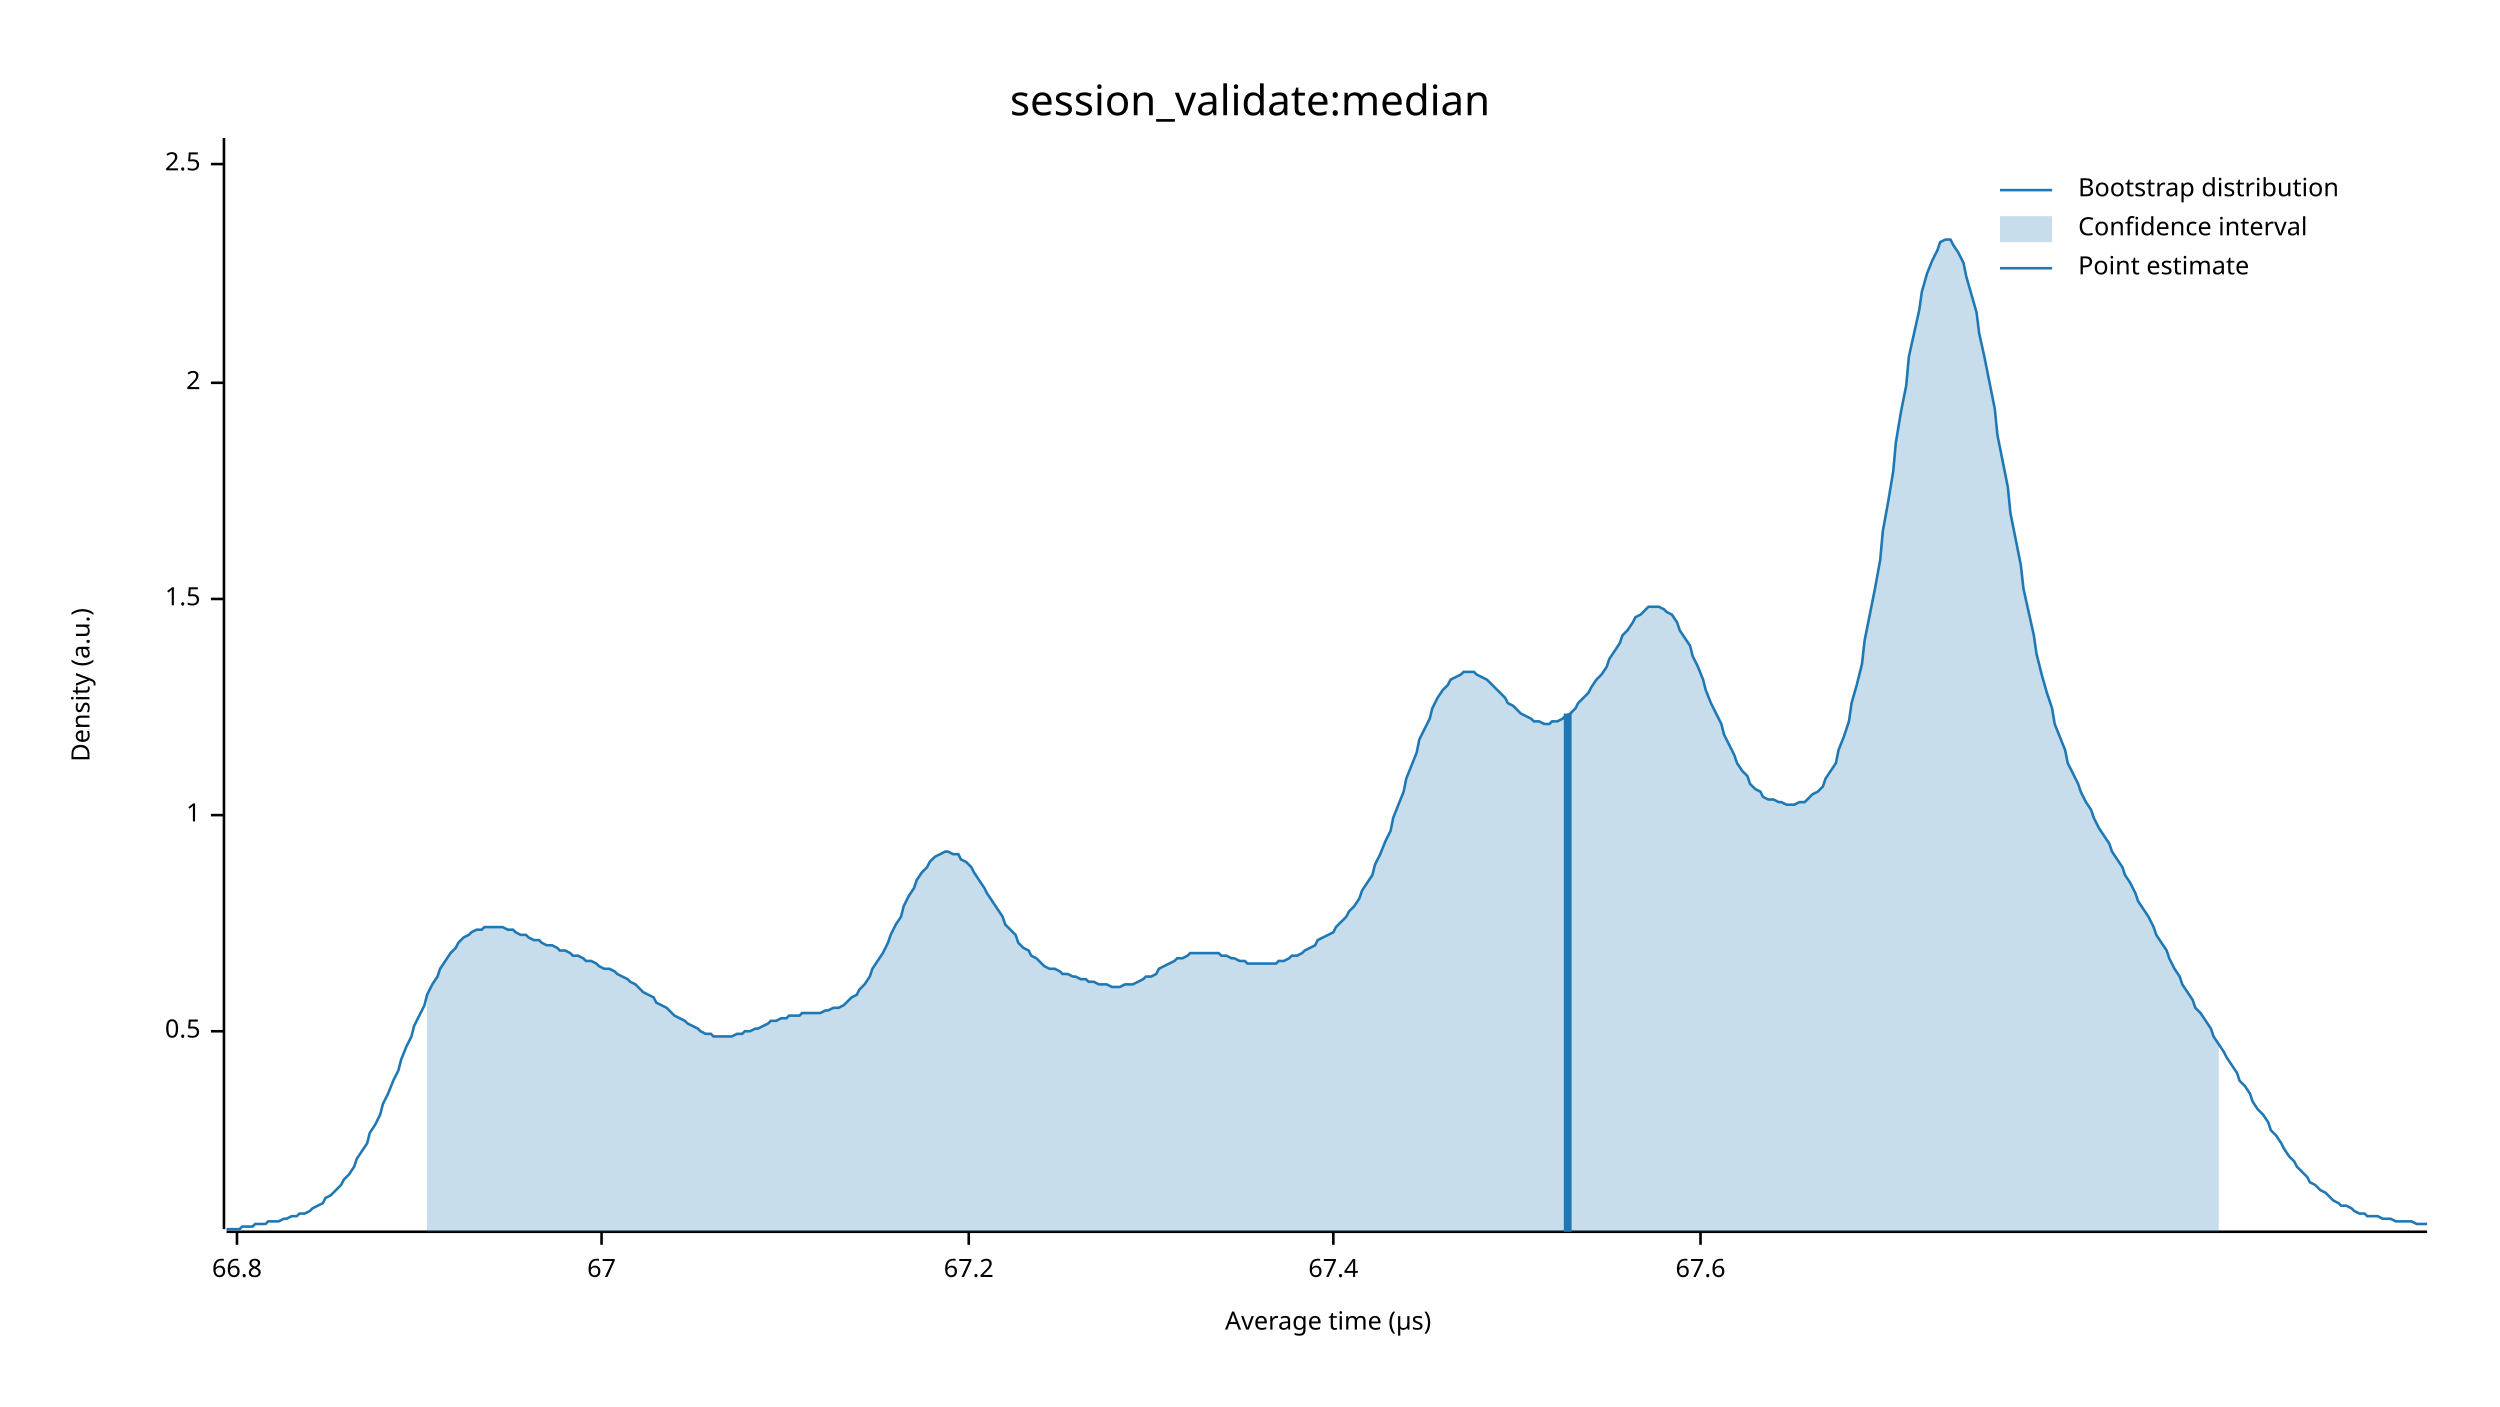
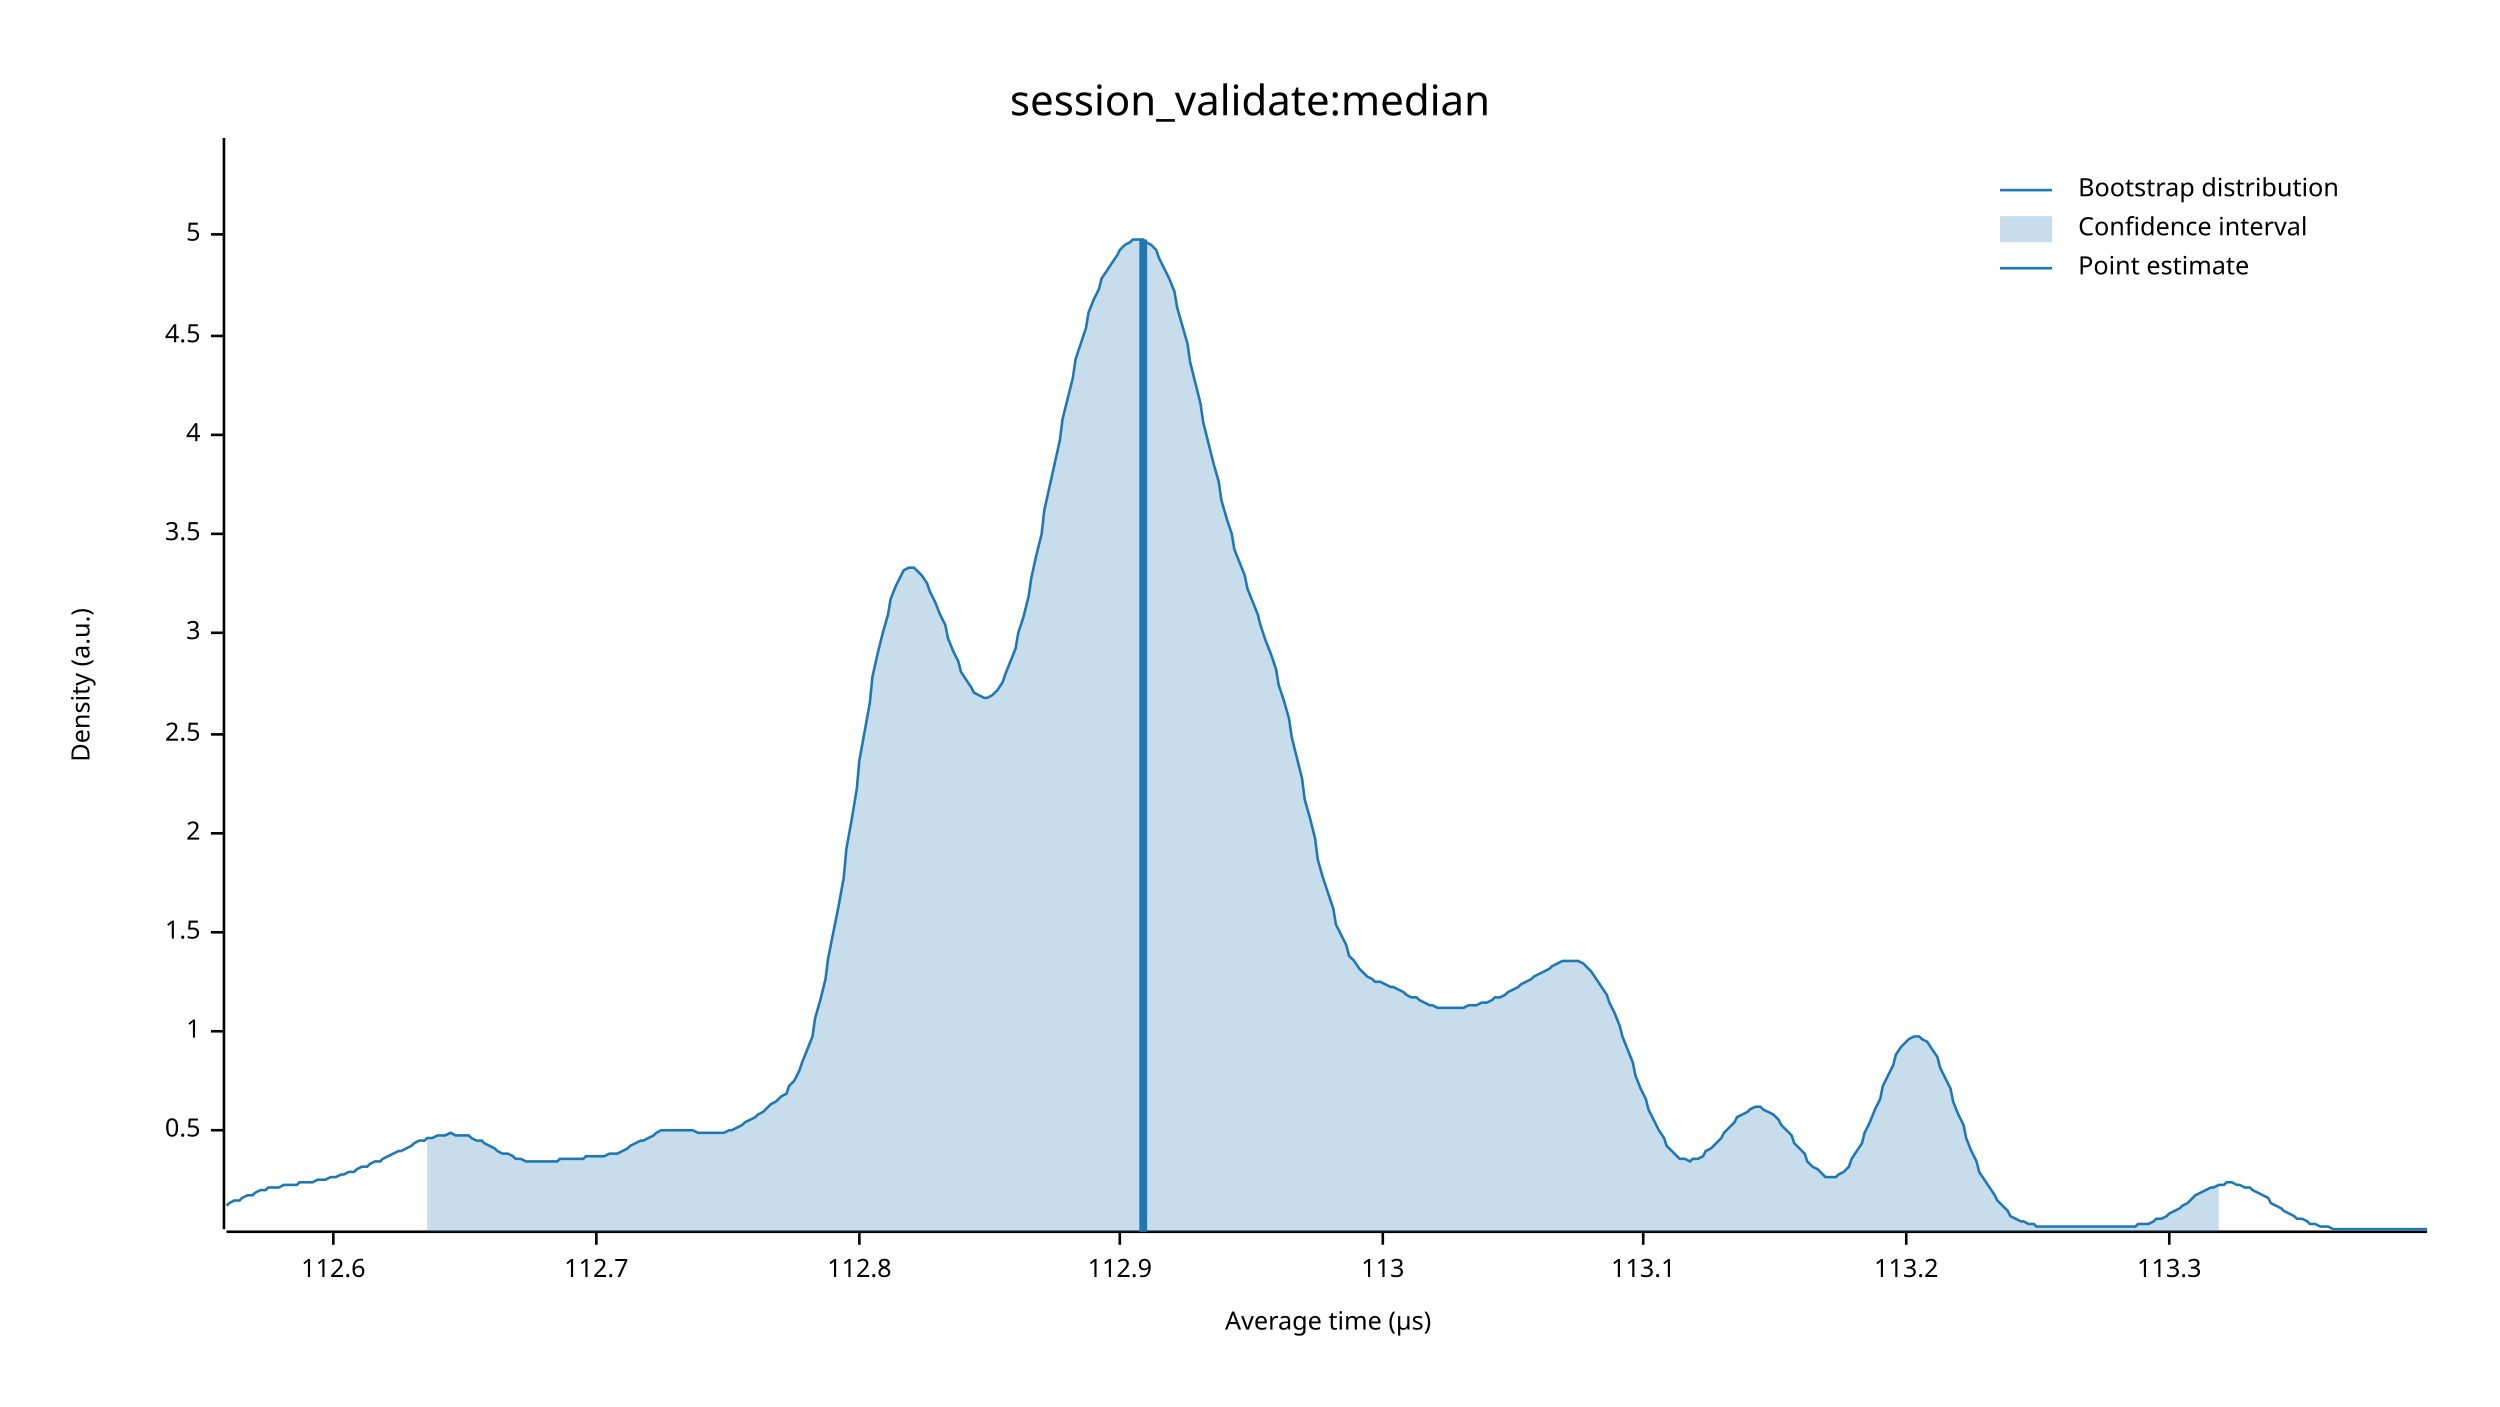
<svg xmlns="http://www.w3.org/2000/svg" width="960" height="540" viewBox="0 0 960 540">
  <text x="480" y="32" dy="0.76em" text-anchor="middle" font-family="sans-serif" font-size="16.129" opacity="1" fill="#000000">
session_validate:median
</text>
  <text x="27" y="263" dy="0.76em" text-anchor="middle" font-family="sans-serif" font-size="9.677" opacity="1" fill="#000000" transform="rotate(270, 27, 263)">
Density (a.u.)
</text>
  <text x="510" y="513" dy="-0.5ex" text-anchor="middle" font-family="sans-serif" font-size="9.677" opacity="1" fill="#000000">
Average time (µs)
</text>
  <polyline fill="none" opacity="1" stroke="#000000" stroke-width="1" points="86,53 86,472 " />
-   <text x="77" y="396" dy="0.5ex" text-anchor="end" font-family="sans-serif" font-size="9.677" opacity="1" fill="#000000">
+   <text x="77" y="434" dy="0.5ex" text-anchor="end" font-family="sans-serif" font-size="9.677" opacity="1" fill="#000000">
0.5
</text>
-   <polyline fill="none" opacity="1" stroke="#000000" stroke-width="1" points="81,396 86,396 " />
-   <text x="77" y="313" dy="0.5ex" text-anchor="end" font-family="sans-serif" font-size="9.677" opacity="1" fill="#000000">
+   <polyline fill="none" opacity="1" stroke="#000000" stroke-width="1" points="81,434 86,434 " />
+   <text x="77" y="396" dy="0.5ex" text-anchor="end" font-family="sans-serif" font-size="9.677" opacity="1" fill="#000000">
1
</text>
-   <polyline fill="none" opacity="1" stroke="#000000" stroke-width="1" points="81,313 86,313 " />
-   <text x="77" y="230" dy="0.5ex" text-anchor="end" font-family="sans-serif" font-size="9.677" opacity="1" fill="#000000">
+   <polyline fill="none" opacity="1" stroke="#000000" stroke-width="1" points="81,396 86,396 " />
+   <text x="77" y="358" dy="0.5ex" text-anchor="end" font-family="sans-serif" font-size="9.677" opacity="1" fill="#000000">
1.5
</text>
-   <polyline fill="none" opacity="1" stroke="#000000" stroke-width="1" points="81,230 86,230 " />
-   <text x="77" y="147" dy="0.5ex" text-anchor="end" font-family="sans-serif" font-size="9.677" opacity="1" fill="#000000">
+   <polyline fill="none" opacity="1" stroke="#000000" stroke-width="1" points="81,358 86,358 " />
+   <text x="77" y="320" dy="0.5ex" text-anchor="end" font-family="sans-serif" font-size="9.677" opacity="1" fill="#000000">
2
</text>
-   <polyline fill="none" opacity="1" stroke="#000000" stroke-width="1" points="81,147 86,147 " />
-   <text x="77" y="63" dy="0.5ex" text-anchor="end" font-family="sans-serif" font-size="9.677" opacity="1" fill="#000000">
+   <polyline fill="none" opacity="1" stroke="#000000" stroke-width="1" points="81,320 86,320 " />
+   <text x="77" y="282" dy="0.5ex" text-anchor="end" font-family="sans-serif" font-size="9.677" opacity="1" fill="#000000">
2.5
</text>
-   <polyline fill="none" opacity="1" stroke="#000000" stroke-width="1" points="81,63 86,63 " />
+   <polyline fill="none" opacity="1" stroke="#000000" stroke-width="1" points="81,282 86,282 " />
+   <text x="77" y="243" dy="0.5ex" text-anchor="end" font-family="sans-serif" font-size="9.677" opacity="1" fill="#000000">
+ 3
+ </text>
+   <polyline fill="none" opacity="1" stroke="#000000" stroke-width="1" points="81,243 86,243 " />
+   <text x="77" y="205" dy="0.5ex" text-anchor="end" font-family="sans-serif" font-size="9.677" opacity="1" fill="#000000">
+ 3.5
+ </text>
+   <polyline fill="none" opacity="1" stroke="#000000" stroke-width="1" points="81,205 86,205 " />
+   <text x="77" y="167" dy="0.5ex" text-anchor="end" font-family="sans-serif" font-size="9.677" opacity="1" fill="#000000">
+ 4
+ </text>
+   <polyline fill="none" opacity="1" stroke="#000000" stroke-width="1" points="81,167 86,167 " />
+   <text x="77" y="129" dy="0.5ex" text-anchor="end" font-family="sans-serif" font-size="9.677" opacity="1" fill="#000000">
+ 4.5
+ </text>
+   <polyline fill="none" opacity="1" stroke="#000000" stroke-width="1" points="81,129 86,129 " />
+   <text x="77" y="90" dy="0.5ex" text-anchor="end" font-family="sans-serif" font-size="9.677" opacity="1" fill="#000000">
+ 5
+ </text>
+   <polyline fill="none" opacity="1" stroke="#000000" stroke-width="1" points="81,90 86,90 " />
  <polyline fill="none" opacity="1" stroke="#000000" stroke-width="1" points="87,473 932,473 " />
-   <text x="91" y="483" dy="0.76em" text-anchor="middle" font-family="sans-serif" font-size="9.677" opacity="1" fill="#000000">
- 66.8
+   <text x="128" y="483" dy="0.76em" text-anchor="middle" font-family="sans-serif" font-size="9.677" opacity="1" fill="#000000">
+ 112.6
</text>
-   <polyline fill="none" opacity="1" stroke="#000000" stroke-width="1" points="91,473 91,478 " />
-   <text x="231" y="483" dy="0.76em" text-anchor="middle" font-family="sans-serif" font-size="9.677" opacity="1" fill="#000000">
- 67
+   <polyline fill="none" opacity="1" stroke="#000000" stroke-width="1" points="128,473 128,478 " />
+   <text x="229" y="483" dy="0.76em" text-anchor="middle" font-family="sans-serif" font-size="9.677" opacity="1" fill="#000000">
+ 112.7
</text>
-   <polyline fill="none" opacity="1" stroke="#000000" stroke-width="1" points="231,473 231,478 " />
-   <text x="372" y="483" dy="0.76em" text-anchor="middle" font-family="sans-serif" font-size="9.677" opacity="1" fill="#000000">
- 67.2
+   <polyline fill="none" opacity="1" stroke="#000000" stroke-width="1" points="229,473 229,478 " />
+   <text x="330" y="483" dy="0.76em" text-anchor="middle" font-family="sans-serif" font-size="9.677" opacity="1" fill="#000000">
+ 112.8
</text>
-   <polyline fill="none" opacity="1" stroke="#000000" stroke-width="1" points="372,473 372,478 " />
-   <text x="512" y="483" dy="0.76em" text-anchor="middle" font-family="sans-serif" font-size="9.677" opacity="1" fill="#000000">
- 67.4
+   <polyline fill="none" opacity="1" stroke="#000000" stroke-width="1" points="330,473 330,478 " />
+   <text x="430" y="483" dy="0.76em" text-anchor="middle" font-family="sans-serif" font-size="9.677" opacity="1" fill="#000000">
+ 112.9
</text>
-   <polyline fill="none" opacity="1" stroke="#000000" stroke-width="1" points="512,473 512,478 " />
-   <text x="653" y="483" dy="0.76em" text-anchor="middle" font-family="sans-serif" font-size="9.677" opacity="1" fill="#000000">
- 67.6
+   <polyline fill="none" opacity="1" stroke="#000000" stroke-width="1" points="430,473 430,478 " />
+   <text x="531" y="483" dy="0.76em" text-anchor="middle" font-family="sans-serif" font-size="9.677" opacity="1" fill="#000000">
+ 113
</text>
-   <polyline fill="none" opacity="1" stroke="#000000" stroke-width="1" points="653,473 653,478 " />
-   <polyline fill="none" opacity="1" stroke="#1F78B4" stroke-width="1" points="87,472 88,472 90,472 92,472 93,471 95,471 97,471 98,470 100,470 102,470 103,469 105,469 107,469 109,468 110,468 112,467 114,467 115,466 117,466 119,465 120,464 122,463 124,462 125,460 127,459 129,457 131,455 132,453 134,451 136,448 137,445 139,442 141,439 142,435 144,432 146,428 147,424 149,420 151,415 153,411 154,407 156,402 158,398 159,394 161,390 163,386 164,382 166,378 168,375 169,372 171,369 173,366 175,364 176,362 178,360 180,359 181,358 183,357 185,357 186,356 188,356 190,356 191,356 193,356 195,357 197,357 198,358 200,359 202,359 203,360 205,361 207,361 208,362 210,363 212,363 214,364 215,365 217,365 219,366 220,367 222,367 224,368 225,369 227,369 229,370 230,371 232,372 234,372 236,373 237,374 239,375 241,376 242,377 244,378 246,380 247,381 249,382 251,383 252,385 254,386 256,387 258,389 259,390 261,391 263,392 264,393 266,394 268,395 269,396 271,397 273,397 274,398 276,398 278,398 280,398 281,398 283,397 285,397 286,396 288,396 290,395 291,395 293,394 295,393 296,392 298,392 300,391 302,391 303,390 305,390 307,390 308,389 310,389 312,389 313,389 315,389 317,388 318,388 320,387 322,387 324,386 325,385 327,383 329,382 330,380 332,378 334,375 335,372 337,369 339,366 341,362 342,359 344,355 346,352 347,348 349,344 351,341 352,338 354,335 356,333 357,331 359,329 361,328 363,327 364,327 366,328 368,328 369,330 371,331 373,333 374,335 376,338 378,341 379,343 381,346 383,349 385,352 386,355 388,357 390,359 391,362 393,364 395,365 396,367 398,368 400,370 401,371 403,372 405,372 407,373 408,374 410,374 412,375 413,375 415,376 417,376 418,377 420,377 422,378 423,378 425,378 427,379 429,379 430,379 432,378 434,378 435,378 437,377 439,376 440,375 442,375 444,374 445,372 447,371 449,370 451,369 452,368 454,368 456,367 457,366 459,366 461,366 462,366 464,366 466,366 468,366 469,367 471,367 473,368 474,368 476,369 478,369 479,370 481,370 483,370 484,370 486,370 488,370 490,370 491,369 493,369 495,368 496,367 498,367 500,366 501,365 503,364 505,363 506,361 508,360 510,359 512,358 513,356 515,354 517,352 518,350 520,348 522,345 523,342 525,339 527,336 528,332 530,328 532,323 534,319 535,314 537,309 539,304 540,299 542,294 544,289 545,284 547,280 549,276 550,272 552,268 554,265 556,263 557,261 559,260 561,259 562,258 564,258 566,258 567,259 569,260 571,261 573,263 574,264 576,266 578,268 579,270 581,271 583,273 584,274 586,275 588,276 589,277 591,277 593,278 595,278 596,277 598,277 600,276 601,275 603,274 605,272 606,270 608,268 610,266 611,264 613,261 615,259 617,256 618,253 620,250 622,247 623,244 625,242 627,239 628,237 630,236 632,234 633,233 635,233 637,233 639,234 640,235 642,236 644,239 645,242 647,245 649,248 650,252 652,256 654,261 655,265 657,270 659,274 661,278 662,282 664,286 666,290 667,293 669,296 671,298 672,301 674,303 676,304 677,306 679,307 681,307 683,308 684,308 686,309 688,309 689,309 691,308 693,308 694,307 696,305 698,304 700,302 701,299 703,296 705,293 706,288 708,283 710,277 711,270 713,263 715,255 716,246 718,236 720,226 722,215 723,204 725,193 727,181 728,170 730,158 732,148 733,137 735,128 737,119 738,112 740,105 742,100 744,96 745,93 747,92 749,92 750,94 752,97 754,101 755,106 757,113 759,120 760,128 762,137 764,147 766,157 767,167 769,177 771,187 772,197 774,207 776,217 777,226 779,235 781,244 782,251 784,259 786,266 788,272 789,278 791,283 793,288 794,293 796,297 798,301 799,304 801,308 803,311 804,314 806,318 808,321 810,324 811,327 813,330 815,333 816,336 818,339 820,343 821,346 823,349 825,352 827,356 828,359 830,362 832,365 833,368 835,372 837,375 838,378 840,381 842,384 843,387 845,389 847,392 849,395 850,398 852,401 854,404 855,406 857,409 859,412 860,415 862,417 864,420 865,423 867,426 869,428 871,431 872,434 874,436 876,439 877,441 879,444 881,446 882,448 884,450 886,452 887,454 889,455 891,457 893,458 894,459 896,461 898,462 899,463 901,463 903,464 904,465 906,466 908,466 909,467 911,467 913,467 915,468 916,468 918,468 920,469 921,469 923,469 925,469 926,469 928,470 930,470 932,470 " />
-   <polygon opacity="0.25" fill="#1F78B4" points="164,382 166,378 168,375 169,372 171,369 173,366 175,364 176,362 178,360 180,359 181,358 183,357 185,357 186,356 188,356 190,356 191,356 193,356 195,357 197,357 198,358 200,359 202,359 203,360 205,361 207,361 208,362 210,363 212,363 214,364 215,365 217,365 219,366 220,367 222,367 224,368 225,369 227,369 229,370 230,371 232,372 234,372 236,373 237,374 239,375 241,376 242,377 244,378 246,380 247,381 249,382 251,383 252,385 254,386 256,387 258,389 259,390 261,391 263,392 264,393 266,394 268,395 269,396 271,397 273,397 274,398 276,398 278,398 280,398 281,398 283,397 285,397 286,396 288,396 290,395 291,395 293,394 295,393 296,392 298,392 300,391 302,391 303,390 305,390 307,390 308,389 310,389 312,389 313,389 315,389 317,388 318,388 320,387 322,387 324,386 325,385 327,383 329,382 330,380 332,378 334,375 335,372 337,369 339,366 341,362 342,359 344,355 346,352 347,348 349,344 351,341 352,338 354,335 356,333 357,331 359,329 361,328 363,327 364,327 366,328 368,328 369,330 371,331 373,333 374,335 376,338 378,341 379,343 381,346 383,349 385,352 386,355 388,357 390,359 391,362 393,364 395,365 396,367 398,368 400,370 401,371 403,372 405,372 407,373 408,374 410,374 412,375 413,375 415,376 417,376 418,377 420,377 422,378 423,378 425,378 427,379 429,379 430,379 432,378 434,378 435,378 437,377 439,376 440,375 442,375 444,374 445,372 447,371 449,370 451,369 452,368 454,368 456,367 457,366 459,366 461,366 462,366 464,366 466,366 468,366 469,367 471,367 473,368 474,368 476,369 478,369 479,370 481,370 483,370 484,370 486,370 488,370 490,370 491,369 493,369 495,368 496,367 498,367 500,366 501,365 503,364 505,363 506,361 508,360 510,359 512,358 513,356 515,354 517,352 518,350 520,348 522,345 523,342 525,339 527,336 528,332 530,328 532,323 534,319 535,314 537,309 539,304 540,299 542,294 544,289 545,284 547,280 549,276 550,272 552,268 554,265 556,263 557,261 559,260 561,259 562,258 564,258 566,258 567,259 569,260 571,261 573,263 574,264 576,266 578,268 579,270 581,271 583,273 584,274 586,275 588,276 589,277 591,277 593,278 595,278 596,277 598,277 600,276 601,275 603,274 605,272 606,270 608,268 610,266 611,264 613,261 615,259 617,256 618,253 620,250 622,247 623,244 625,242 627,239 628,237 630,236 632,234 633,233 635,233 637,233 639,234 640,235 642,236 644,239 645,242 647,245 649,248 650,252 652,256 654,261 655,265 657,270 659,274 661,278 662,282 664,286 666,290 667,293 669,296 671,298 672,301 674,303 676,304 677,306 679,307 681,307 683,308 684,308 686,309 688,309 689,309 691,308 693,308 694,307 696,305 698,304 700,302 701,299 703,296 705,293 706,288 708,283 710,277 711,270 713,263 715,255 716,246 718,236 720,226 722,215 723,204 725,193 727,181 728,170 730,158 732,148 733,137 735,128 737,119 738,112 740,105 742,100 744,96 745,93 747,92 749,92 750,94 752,97 754,101 755,106 757,113 759,120 760,128 762,137 764,147 766,157 767,167 769,177 771,187 772,197 774,207 776,217 777,226 779,235 781,244 782,251 784,259 786,266 788,272 789,278 791,283 793,288 794,293 796,297 798,301 799,304 801,308 803,311 804,314 806,318 808,321 810,324 811,327 813,330 815,333 816,336 818,339 820,343 821,346 823,349 825,352 827,356 828,359 830,362 832,365 833,368 835,372 837,375 838,378 840,381 842,384 843,387 845,389 847,392 849,395 850,398 852,401 852,473 164,473 " />
-   <polyline fill="none" opacity="1" stroke="#1F78B4" stroke-width="3" points="602,473 602,274 " />
+   <polyline fill="none" opacity="1" stroke="#000000" stroke-width="1" points="531,473 531,478 " />
+   <text x="631" y="483" dy="0.76em" text-anchor="middle" font-family="sans-serif" font-size="9.677" opacity="1" fill="#000000">
+ 113.1
+ </text>
+   <polyline fill="none" opacity="1" stroke="#000000" stroke-width="1" points="631,473 631,478 " />
+   <text x="732" y="483" dy="0.76em" text-anchor="middle" font-family="sans-serif" font-size="9.677" opacity="1" fill="#000000">
+ 113.2
+ </text>
+   <polyline fill="none" opacity="1" stroke="#000000" stroke-width="1" points="732,473 732,478 " />
+   <text x="833" y="483" dy="0.76em" text-anchor="middle" font-family="sans-serif" font-size="9.677" opacity="1" fill="#000000">
+ 113.3
+ </text>
+   <polyline fill="none" opacity="1" stroke="#000000" stroke-width="1" points="833,473 833,478 " />
+   <polyline fill="none" opacity="1" stroke="#1F78B4" stroke-width="1" points="87,463 88,462 90,461 92,461 93,460 95,459 97,459 98,458 100,457 102,457 103,456 105,456 107,456 109,455 110,455 112,455 114,455 115,454 117,454 119,454 120,454 122,453 124,453 125,453 127,452 129,452 131,451 132,451 134,450 136,450 137,449 139,448 141,448 142,447 144,446 146,446 147,445 149,444 151,443 153,442 154,442 156,441 158,440 159,439 161,438 163,438 164,437 166,437 168,436 169,436 171,436 173,435 175,436 176,436 178,436 180,436 181,437 183,438 185,438 186,439 188,440 190,441 191,442 193,443 195,443 197,444 198,445 200,445 202,446 203,446 205,446 207,446 208,446 210,446 212,446 214,446 215,445 217,445 219,445 220,445 222,445 224,445 225,444 227,444 229,444 230,444 232,444 234,443 236,443 237,443 239,442 241,441 242,440 244,439 246,438 247,438 249,437 251,436 252,435 254,434 256,434 258,434 259,434 261,434 263,434 264,434 266,434 268,435 269,435 271,435 273,435 274,435 276,435 278,435 280,434 281,434 283,433 285,432 286,431 288,430 290,429 291,428 293,427 295,425 296,424 298,423 300,421 302,420 303,417 305,415 307,411 308,408 310,403 312,398 313,391 315,384 317,376 318,368 320,358 322,348 324,337 325,326 327,315 329,303 330,292 332,281 334,270 335,260 337,251 339,243 341,236 342,230 344,225 346,221 347,219 349,218 351,218 352,219 354,221 356,224 357,227 359,231 361,236 363,240 364,245 366,250 368,254 369,258 371,261 373,264 374,266 376,267 378,268 379,268 381,267 383,265 385,262 386,259 388,254 390,249 391,243 393,237 395,229 396,222 398,213 400,205 401,196 403,187 405,178 407,169 408,161 410,153 412,145 413,138 415,132 417,126 418,120 420,115 422,111 423,107 425,104 427,101 429,98 430,96 432,94 434,93 435,92 437,92 439,92 440,93 442,94 444,96 445,99 447,103 449,107 451,112 452,118 454,125 456,132 457,139 459,147 461,155 462,162 464,170 466,178 468,185 469,192 471,199 473,205 474,211 476,216 478,221 479,226 481,231 483,236 484,240 486,246 488,251 490,257 491,263 493,269 495,276 496,283 498,291 500,299 501,307 503,314 505,322 506,330 508,337 510,343 512,349 513,355 515,359 517,363 518,367 520,369 522,372 523,373 525,375 527,376 528,377 530,377 532,378 534,379 535,379 537,380 539,381 540,382 542,383 544,383 545,384 547,385 549,386 550,386 552,387 554,387 556,387 557,387 559,387 561,387 562,387 564,386 566,386 567,386 569,385 571,385 573,384 574,383 576,383 578,382 579,381 581,380 583,379 584,378 586,377 588,376 589,375 591,374 593,373 595,372 596,371 598,370 600,369 601,369 603,369 605,369 606,369 608,370 610,372 611,373 613,376 615,379 617,382 618,385 620,389 622,394 623,398 625,403 627,408 628,413 630,418 632,422 633,426 635,430 637,434 639,437 640,440 642,442 644,444 645,445 647,445 649,446 650,445 652,445 654,444 655,442 657,441 659,439 661,437 662,435 664,433 666,431 667,429 669,428 671,427 672,426 674,425 676,425 677,426 679,427 681,428 683,430 684,432 686,434 688,436 689,439 691,441 693,443 694,446 696,448 698,449 700,451 701,452 703,452 705,452 706,451 708,450 710,448 711,445 713,442 715,439 716,435 718,431 720,426 722,422 723,417 725,413 727,409 728,405 730,402 732,400 733,399 735,398 737,398 738,399 740,400 742,403 744,406 745,410 747,414 749,418 750,423 752,428 754,432 755,437 757,442 759,446 760,450 762,453 764,456 766,459 767,461 769,463 771,465 772,467 774,468 776,469 777,469 779,470 781,470 782,471 784,471 786,471 788,471 789,471 791,471 793,471 794,471 796,471 798,471 799,471 801,471 803,471 804,471 806,471 808,471 810,471 811,471 813,471 815,471 816,471 818,471 820,471 821,470 823,470 825,470 827,469 828,468 830,468 832,467 833,466 835,465 837,464 838,463 840,462 842,460 843,459 845,458 847,457 849,456 850,456 852,455 854,455 855,454 857,454 859,455 860,455 862,456 864,456 865,457 867,458 869,459 871,460 872,462 874,463 876,464 877,465 879,466 881,467 882,468 884,468 886,469 887,470 889,470 891,471 893,471 894,471 896,472 898,472 899,472 901,472 903,472 904,472 906,472 908,472 909,472 911,472 913,472 915,472 916,472 918,472 920,472 921,472 923,472 925,472 926,472 928,472 930,472 932,472 " />
+   <polygon opacity="0.25" fill="#1F78B4" points="164,437 166,437 168,436 169,436 171,436 173,435 175,436 176,436 178,436 180,436 181,437 183,438 185,438 186,439 188,440 190,441 191,442 193,443 195,443 197,444 198,445 200,445 202,446 203,446 205,446 207,446 208,446 210,446 212,446 214,446 215,445 217,445 219,445 220,445 222,445 224,445 225,444 227,444 229,444 230,444 232,444 234,443 236,443 237,443 239,442 241,441 242,440 244,439 246,438 247,438 249,437 251,436 252,435 254,434 256,434 258,434 259,434 261,434 263,434 264,434 266,434 268,435 269,435 271,435 273,435 274,435 276,435 278,435 280,434 281,434 283,433 285,432 286,431 288,430 290,429 291,428 293,427 295,425 296,424 298,423 300,421 302,420 303,417 305,415 307,411 308,408 310,403 312,398 313,391 315,384 317,376 318,368 320,358 322,348 324,337 325,326 327,315 329,303 330,292 332,281 334,270 335,260 337,251 339,243 341,236 342,230 344,225 346,221 347,219 349,218 351,218 352,219 354,221 356,224 357,227 359,231 361,236 363,240 364,245 366,250 368,254 369,258 371,261 373,264 374,266 376,267 378,268 379,268 381,267 383,265 385,262 386,259 388,254 390,249 391,243 393,237 395,229 396,222 398,213 400,205 401,196 403,187 405,178 407,169 408,161 410,153 412,145 413,138 415,132 417,126 418,120 420,115 422,111 423,107 425,104 427,101 429,98 430,96 432,94 434,93 435,92 437,92 439,92 440,93 442,94 444,96 445,99 447,103 449,107 451,112 452,118 454,125 456,132 457,139 459,147 461,155 462,162 464,170 466,178 468,185 469,192 471,199 473,205 474,211 476,216 478,221 479,226 481,231 483,236 484,240 486,246 488,251 490,257 491,263 493,269 495,276 496,283 498,291 500,299 501,307 503,314 505,322 506,330 508,337 510,343 512,349 513,355 515,359 517,363 518,367 520,369 522,372 523,373 525,375 527,376 528,377 530,377 532,378 534,379 535,379 537,380 539,381 540,382 542,383 544,383 545,384 547,385 549,386 550,386 552,387 554,387 556,387 557,387 559,387 561,387 562,387 564,386 566,386 567,386 569,385 571,385 573,384 574,383 576,383 578,382 579,381 581,380 583,379 584,378 586,377 588,376 589,375 591,374 593,373 595,372 596,371 598,370 600,369 601,369 603,369 605,369 606,369 608,370 610,372 611,373 613,376 615,379 617,382 618,385 620,389 622,394 623,398 625,403 627,408 628,413 630,418 632,422 633,426 635,430 637,434 639,437 640,440 642,442 644,444 645,445 647,445 649,446 650,445 652,445 654,444 655,442 657,441 659,439 661,437 662,435 664,433 666,431 667,429 669,428 671,427 672,426 674,425 676,425 677,426 679,427 681,428 683,430 684,432 686,434 688,436 689,439 691,441 693,443 694,446 696,448 698,449 700,451 701,452 703,452 705,452 706,451 708,450 710,448 711,445 713,442 715,439 716,435 718,431 720,426 722,422 723,417 725,413 727,409 728,405 730,402 732,400 733,399 735,398 737,398 738,399 740,400 742,403 744,406 745,410 747,414 749,418 750,423 752,428 754,432 755,437 757,442 759,446 760,450 762,453 764,456 766,459 767,461 769,463 771,465 772,467 774,468 776,469 777,469 779,470 781,470 782,471 784,471 786,471 788,471 789,471 791,471 793,471 794,471 796,471 798,471 799,471 801,471 803,471 804,471 806,471 808,471 810,471 811,471 813,471 815,471 816,471 818,471 820,471 821,470 823,470 825,470 827,469 828,468 830,468 832,467 833,466 835,465 837,464 838,463 840,462 842,460 843,459 845,458 847,457 849,456 850,456 852,455 852,473 164,473 " />
+   <polyline fill="none" opacity="1" stroke="#1F78B4" stroke-width="3" points="439,473 439,92 " />
  <text x="798" y="68" dy="0.76em" text-anchor="start" font-family="sans-serif" font-size="9.677" opacity="1" fill="#000000">
Bootstrap distribution
</text>
  <text x="798" y="83" dy="0.76em" text-anchor="start" font-family="sans-serif" font-size="9.677" opacity="1" fill="#000000">
Confidence interval
</text>
  <text x="798" y="98" dy="0.76em" text-anchor="start" font-family="sans-serif" font-size="9.677" opacity="1" fill="#000000">
Point estimate
</text>
  <polyline fill="none" opacity="1" stroke="#1F78B4" stroke-width="1" points="768,73 788,73 " />
  <rect x="768" y="83" width="20" height="10" opacity="0.25" fill="#1F78B4" stroke="none" />
  <polyline fill="none" opacity="1" stroke="#1F78B4" stroke-width="1" points="768,103 788,103 " />
</svg>
